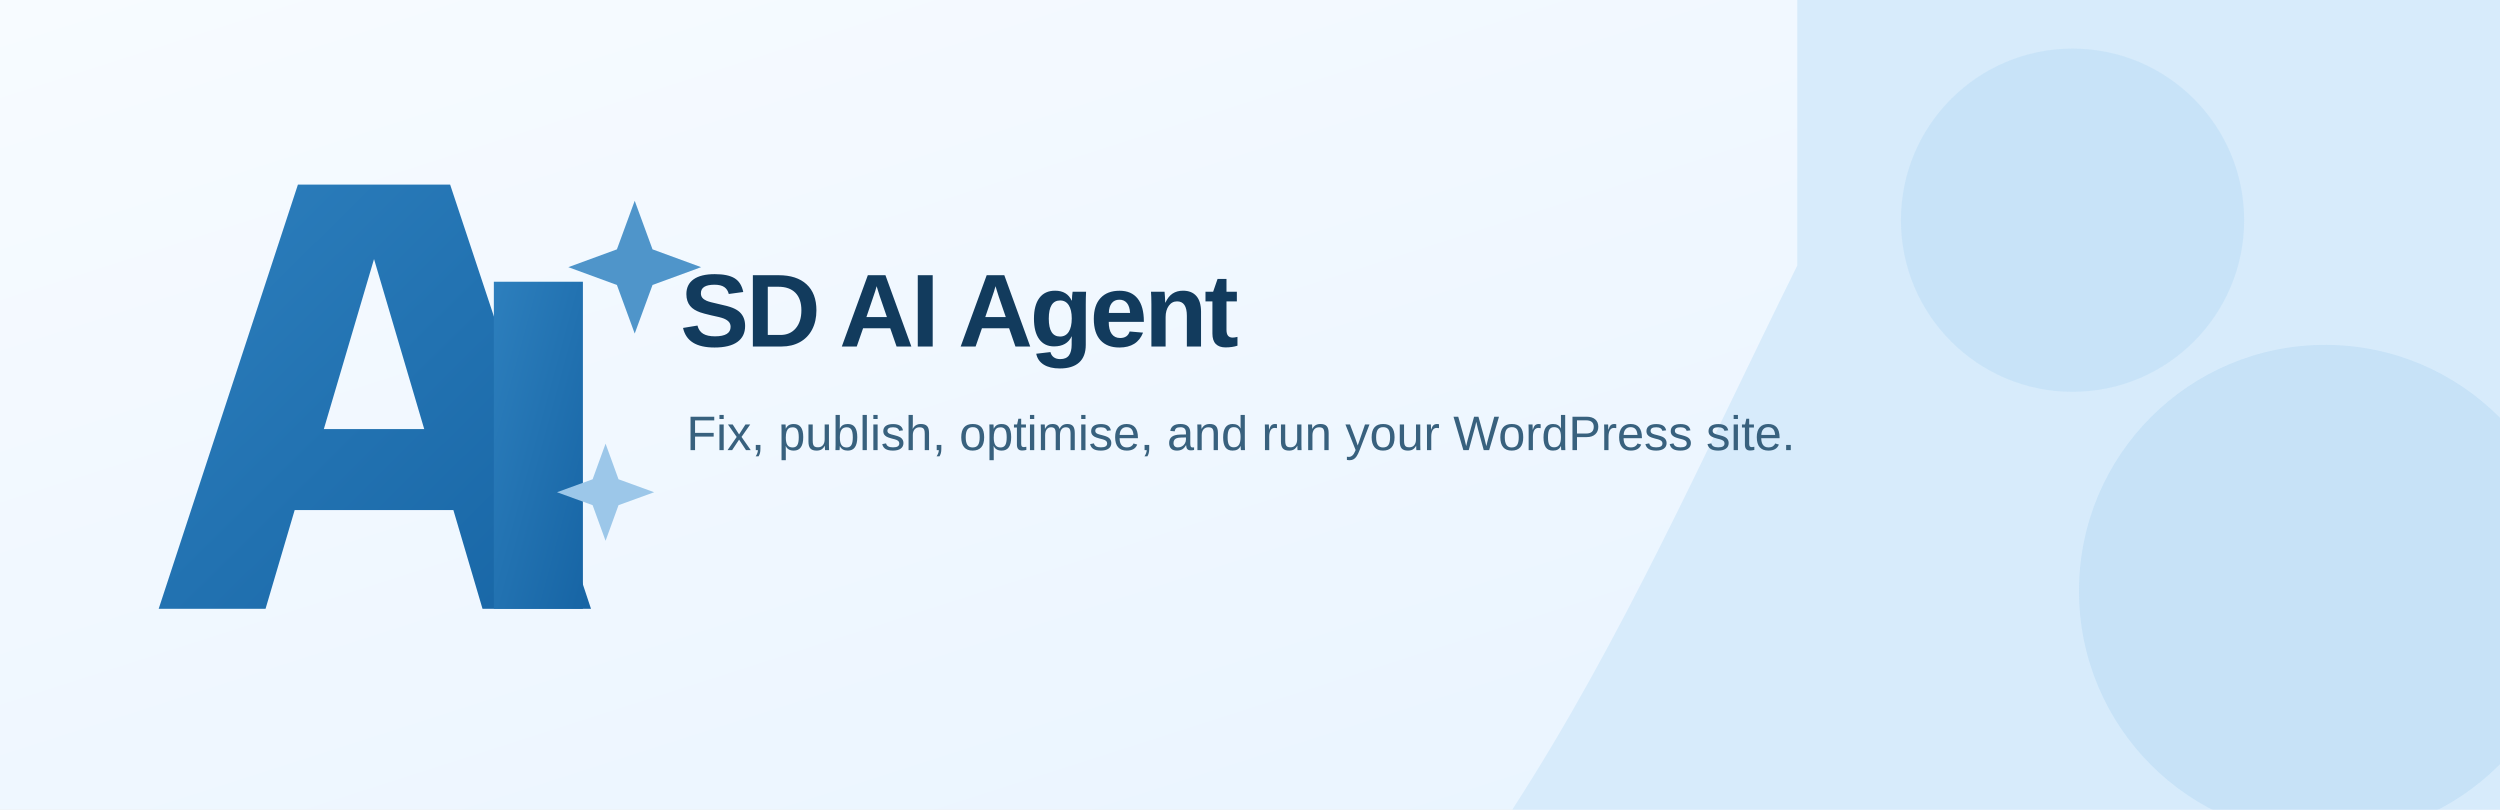
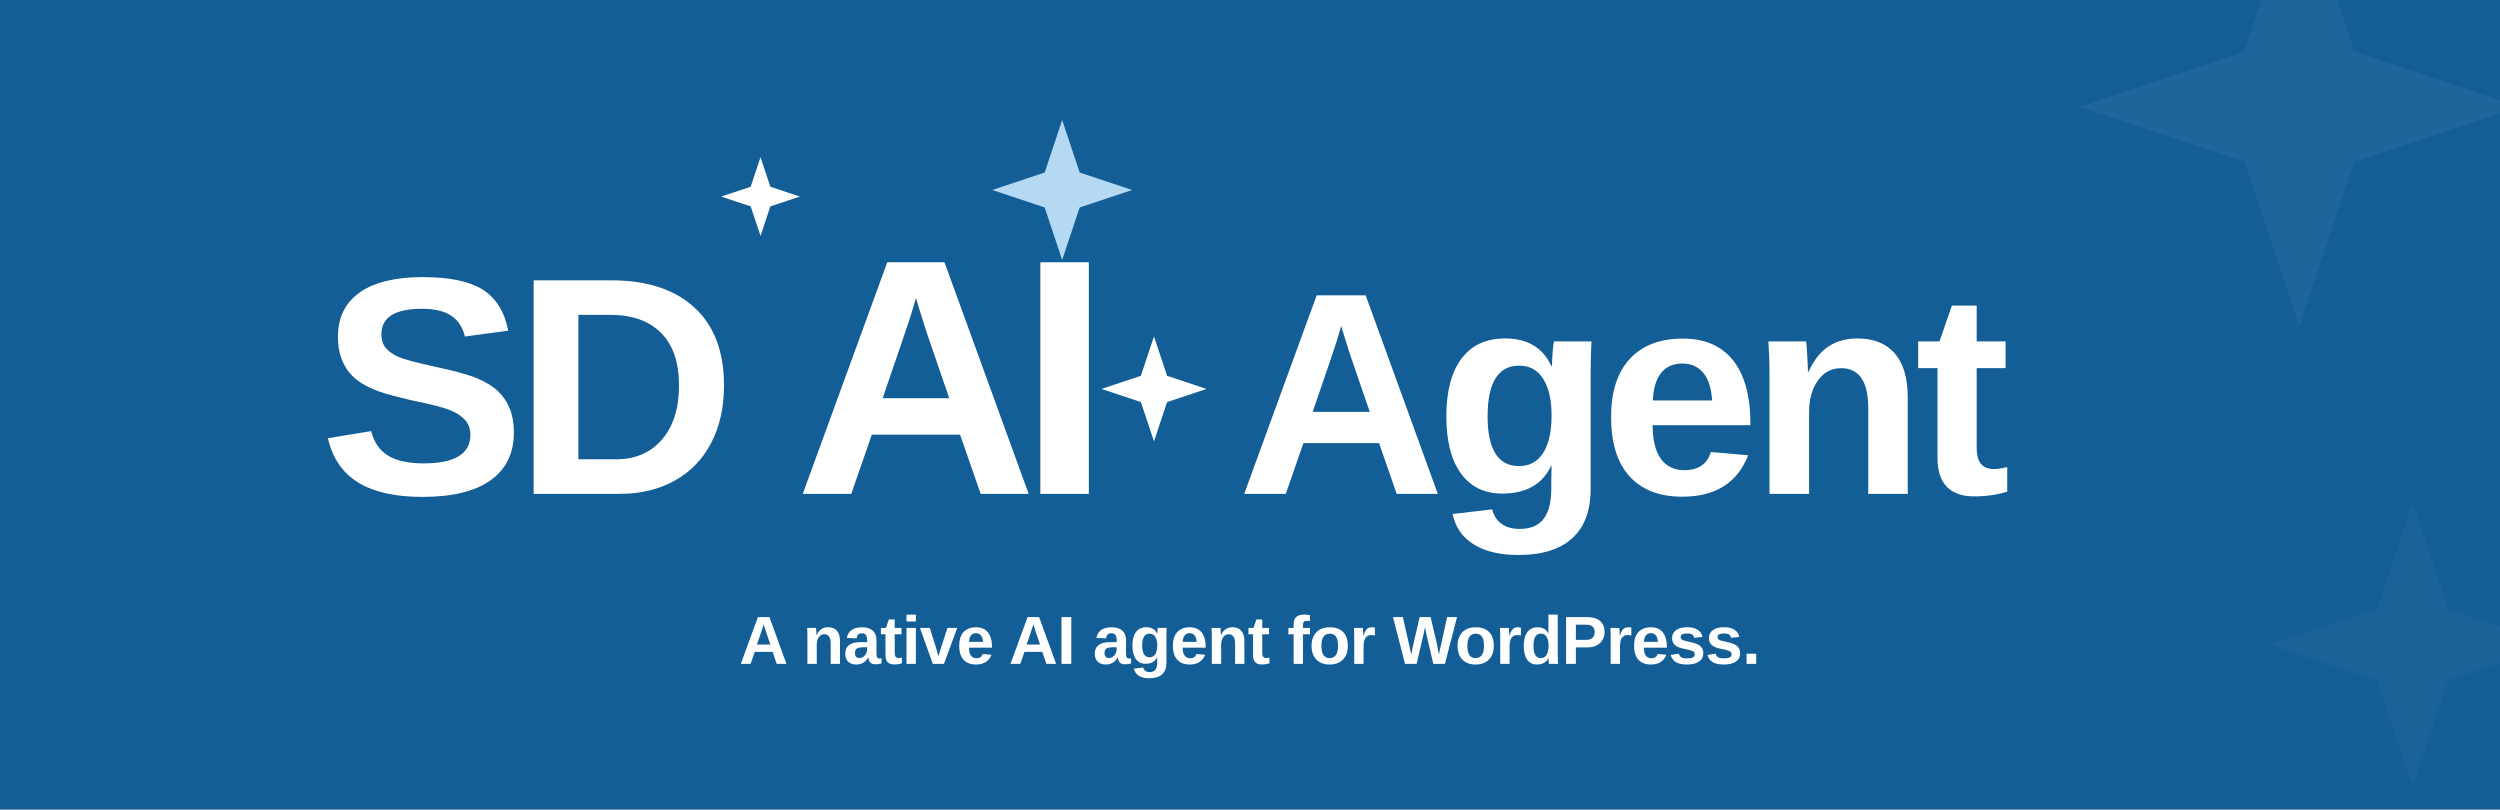
<svg xmlns="http://www.w3.org/2000/svg" width="100%" height="100%" viewBox="0 0 1544 500" preserveAspectRatio="xMidYMid slice" role="img" aria-labelledby="title description">
-   <defs>
-     <linearGradient id="background" x1="0" y1="0" x2="1" y2="1">
-       <stop offset="0" stop-color="#f7fbff" />
-       <stop offset="1" stop-color="#e7f3ff" />
-     </linearGradient>
-     <linearGradient id="accent" x1="0" y1="0" x2="1" y2="1">
-       <stop offset="0" stop-color="#2d7fbd" />
-       <stop offset="1" stop-color="#1765a5" />
-     </linearGradient>
-   </defs>
-   <rect width="1544" height="500" fill="url(#background)" />
-   <path d="M1110 0h434v500h-610c68-105 118-219 176-336z" fill="#d7ebfb" />
-   <circle cx="1280" cy="136" r="106" fill="#c4e1f7" opacity=".76" />
-   <circle cx="1436" cy="365" r="152" fill="#b8daf4" opacity=".54" />
-   <g transform="translate(98 96)">
-     <path d="M0 280 86 18h94l87 262h-67l-18-61H84l-18 61H0zm102-111h62l-31-105-31 105z" fill="url(#accent)" />
-     <path d="M207 78h55v202h-55z" fill="url(#accent)" />
-     <path d="m294 28 11 30 30 11-30 11-11 30-11-30-30-11 30-11z" fill="#4f95ca" />
-     <path d="m276 178 8 22 22 8-22 8-8 22-8-22-22-8 22-8z" fill="#9cc7e9" />
+   <rect width="1544" height="500" fill="#135e96" />
+   <path fill="#ffffff" fill-opacity=".045" d="m1420-70 34 102 102 34-102 34-34 102-34-102-102-34 102-34z" />
+   <path fill="#ffffff" fill-opacity=".035" d="m1490 310 22 66 66 22-66 22-22 66-22-66-66-22 66-22z" />
+   <g transform="translate(170 62) scale(1.35)">
+     <text x="20" y="180" fill="#ffffff" font-family="-apple-system, BlinkMacSystemFont, 'Segoe UI', Arial, sans-serif" font-size="142" font-weight="800" letter-spacing="-6">SD</text>
+     <text x="310" y="180" fill="#ffffff" font-family="-apple-system, BlinkMacSystemFont, 'Segoe UI', Arial, sans-serif" font-size="154" font-weight="800" letter-spacing="-9" text-anchor="middle">AI</text>
+     <path fill="#b5d9f3" d="m360 9 8 24 24 8-24 8-8 24-8-24-24-8 24-8z" />
+     <path fill="#ffffff" d="m222 26 4.5 13.5L240 44l-13.5 4.5L222 62l-4.5-13.5L204 44l13.5-4.5z" />
+     <path fill="#ffffff" d="m402 108 6 18 18 6-18 6-6 18-6-18-18-6 18-6z" />
+     <text x="440" y="180" fill="#ffffff" font-family="-apple-system, BlinkMacSystemFont, 'Segoe UI', Arial, sans-serif" font-size="132" font-weight="700" letter-spacing="-5">Agent</text>
  </g>
-   <g font-family="-apple-system,BlinkMacSystemFont,'Segoe UI',Arial,sans-serif" fill="#123b5d">
-     <text x="420" y="214" font-size="64" font-weight="750" letter-spacing="-2">SD AI Agent</text>
-     <text x="424" y="278" font-size="30" font-weight="500" fill="#38617e">Fix, publish, optimise, and run your WordPress site.</text>
-   </g>
+   <text x="772" y="410" fill="#ffffff" font-family="-apple-system, BlinkMacSystemFont, 'Segoe UI', Arial, sans-serif" font-size="42" font-weight="600" letter-spacing="-.6" text-anchor="middle">A native AI agent for WordPress.</text>
</svg>
